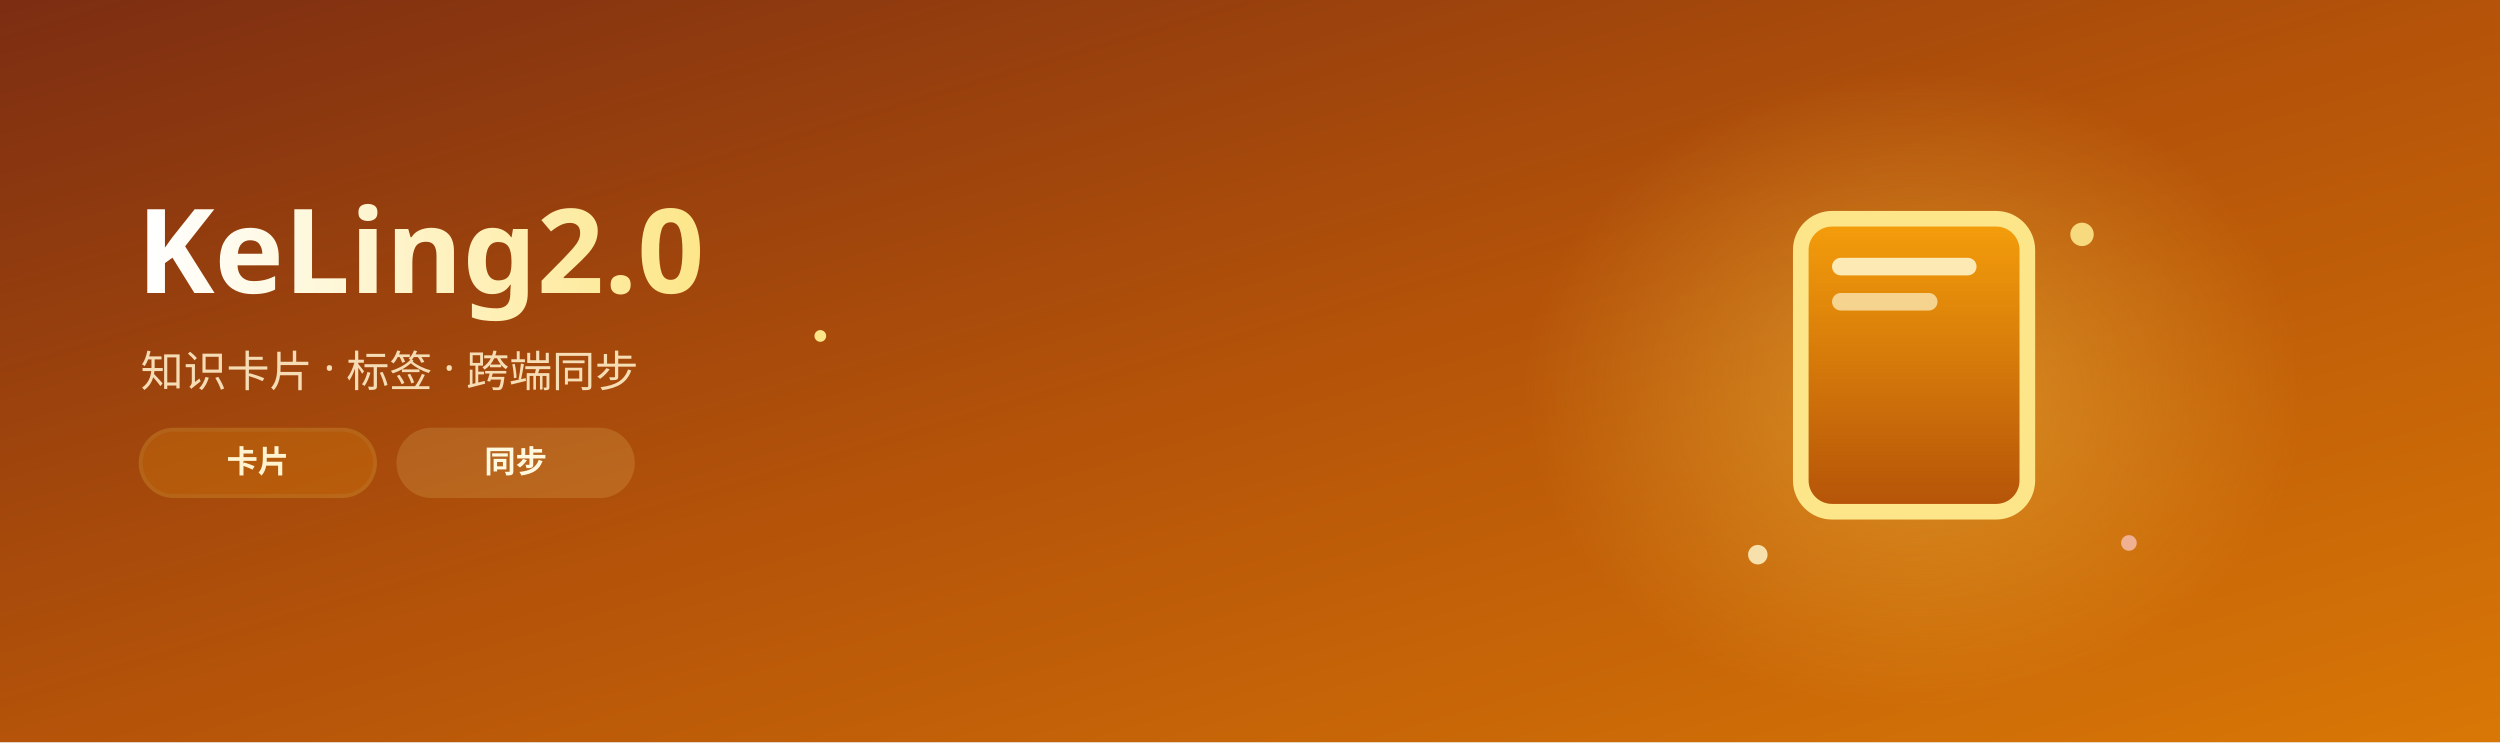
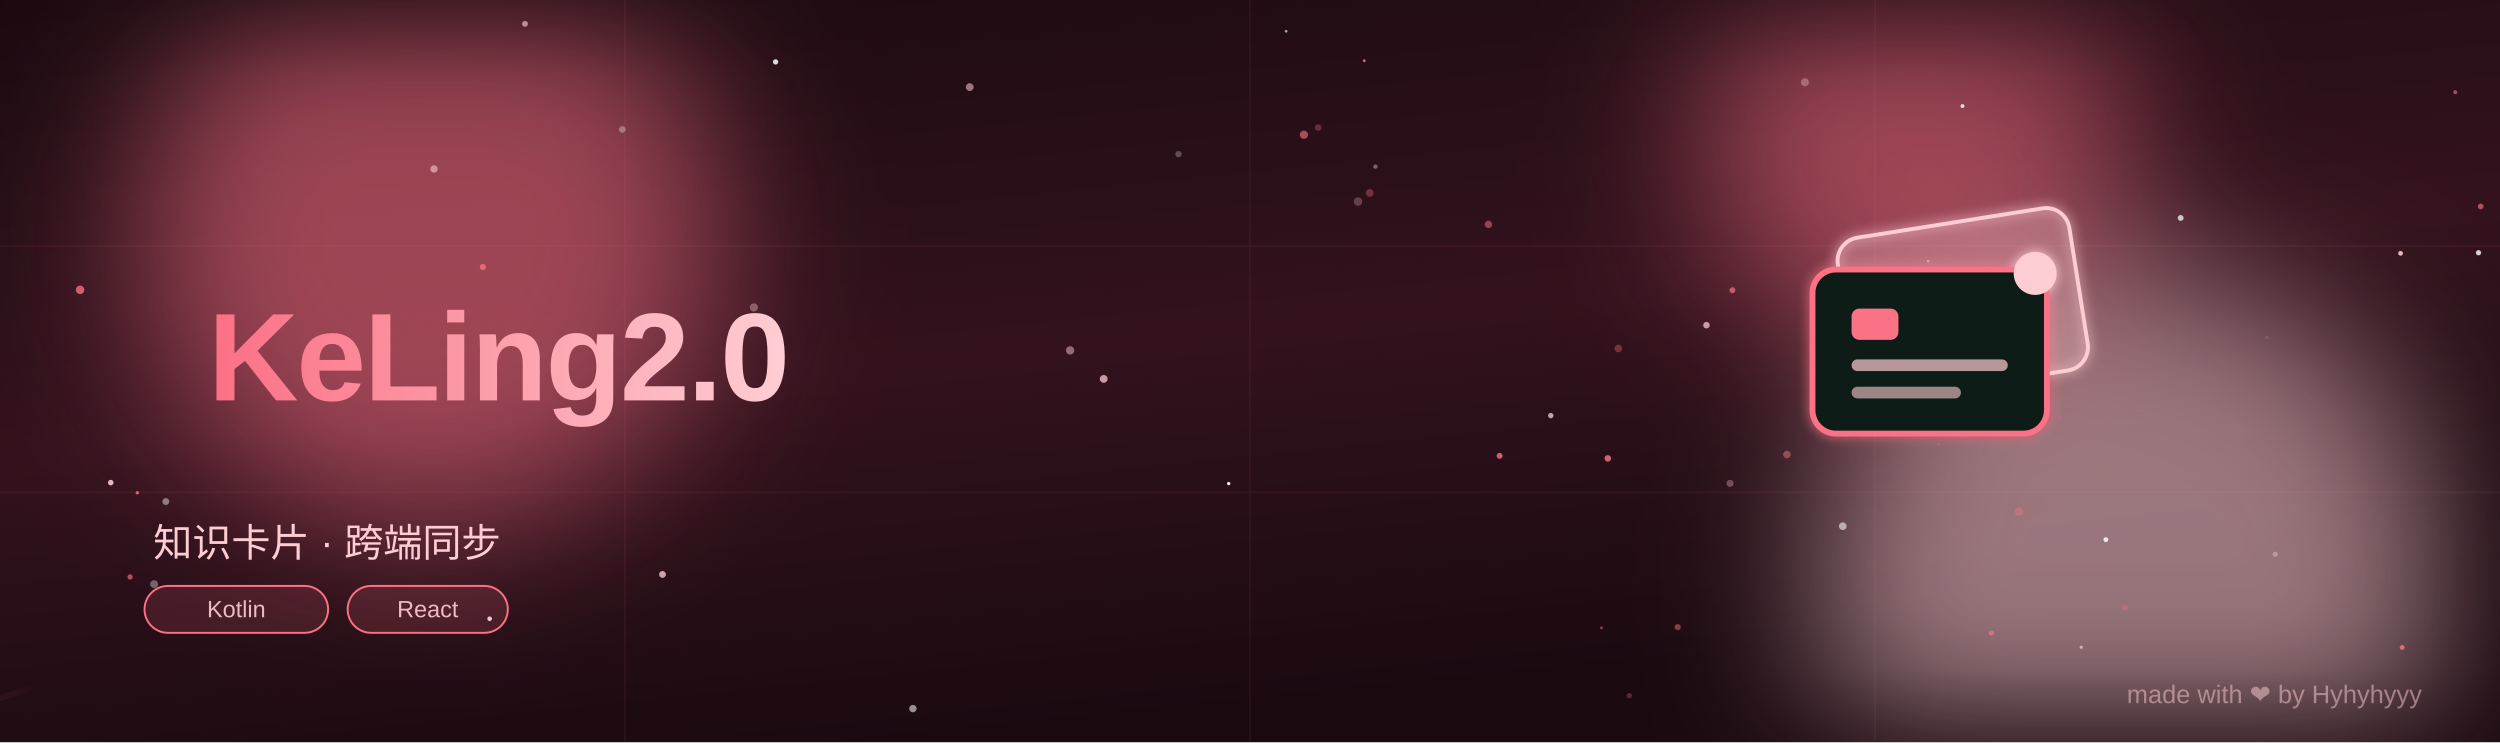
- <svg xmlns="http://www.w3.org/2000/svg" viewBox="0 0 1280 380" role="img" aria-label="KeLing2.0" font-family="'Segoe UI','PingFang SC','Microsoft YaHei',sans-serif">
+ <svg xmlns="http://www.w3.org/2000/svg" viewBox="0 0 1280 380" width="1280" height="380" role="img" aria-label="KeLing2.0">
  <defs>
-     <linearGradient id="bg" x1="0" y1="0" x2="1" y2="1">
-       <stop offset="0" stop-color="#7c2d12" />
-       <stop offset="0.5" stop-color="#b45309" />
-       <stop offset="1" stop-color="#d97706" />
+     <linearGradient id="bg" x1="0" y1="0" x2="0.35" y2="1">
+       <stop offset="0" stop-color="#1a0a10" />
+       <stop offset="0.55" stop-color="#33121d" />
+       <stop offset="1" stop-color="#1a0a10" />
    </linearGradient>
-     <linearGradient id="title" x1="0" y1="0" x2="1" y2="0">
-       <stop offset="0" stop-color="#ffffff" />
-       <stop offset="1" stop-color="#fde68a" />
+     <linearGradient id="titleGrad" x1="0" y1="0" x2="1" y2="0">
+       <stop offset="0" stop-color="#fb7185" />
+       <stop offset="1" stop-color="#fecdd3" />
    </linearGradient>
-     <linearGradient id="card" x1="0" y1="0" x2="0" y2="1">
-       <stop offset="0" stop-color="#f59e0b" />
-       <stop offset="1" stop-color="#b45309" />
+     <linearGradient id="beam" x1="0" y1="0" x2="1" y2="0">
+       <stop offset="0" stop-color="#fb7185" stop-opacity="0" />
+       <stop offset="0.5" stop-color="#fb7185" stop-opacity="0.9" />
+       <stop offset="1" stop-color="#fb7185" stop-opacity="0" />
    </linearGradient>
-     <radialGradient id="glow" cx="0.5" cy="0.5" r="0.5">
-       <stop offset="0" stop-color="#fcd34d" stop-opacity="0.42" />
-       <stop offset="1" stop-color="#fcd34d" stop-opacity="0" />
+     <radialGradient id="vig" cx="0.5" cy="0.45" r="0.75">
+       <stop offset="0.55" stop-color="#000000" stop-opacity="0" />
+       <stop offset="1" stop-color="#000000" stop-opacity="0.55" />
    </radialGradient>
-     <linearGradient id="beam" x1="0" y1="0" x2="1" y2="0">
-       <stop offset="0" stop-color="#ffffff" stop-opacity="0" />
-       <stop offset="0.5" stop-color="#fbbf24" stop-opacity="0.22" />
-       <stop offset="1" stop-color="#ffffff" stop-opacity="0" />
-     </linearGradient>
+     <filter id="glow" x="-60%" y="-60%" width="220%" height="220%">
+       <feGaussianBlur stdDeviation="3" result="b" />
+       <feMerge>
+         <feMergeNode in="b" />
+         <feMergeNode in="SourceGraphic" />
+       </feMerge>
+     </filter>
+     <filter id="blur" x="-80%" y="-80%" width="260%" height="260%">
+       <feGaussianBlur stdDeviation="40" />
+     </filter>
  </defs>
  <rect width="1280" height="380" fill="url(#bg)" />
-   <ellipse cx="980" cy="200" rx="200" ry="165" fill="url(#glow)" />
-   <circle cx="1066" cy="120" r="6" fill="#fde68a" opacity="0.9" />
-   <circle cx="900" cy="284" r="5" fill="#fef3c7" opacity="0.85" />
-   <circle cx="1090" cy="278" r="4" fill="#fecaca" opacity="0.7" />
-   <rect x="-220" y="0" width="220" height="380" fill="url(#beam)">
-     <animate attributeName="x" values="-220;1300;-220" dur="8s" repeatCount="indefinite" />
-   </rect>
+   <g opacity="0.06" stroke="#fb7185" stroke-width="1">
+     <line x1="0" y1="126" x2="1280" y2="126" />
+     <line x1="0" y1="252" x2="1280" y2="252" />
+     <line x1="320" y1="0" x2="320" y2="380" />
+     <line x1="640" y1="0" x2="640" y2="380" />
+     <line x1="960" y1="0" x2="960" y2="380" />
+   </g>
+   <g filter="url(#blur)" opacity="0.55">
+     <circle cx="220" cy="120" r="150" fill="#fb7185">
+       <animate attributeName="opacity" values="0.18;0.4;0.18" dur="9s" repeatCount="indefinite" />
+     </circle>
+     <circle cx="1090" cy="300" r="160" fill="#fecdd3">
+       <animate attributeName="opacity" values="0.15;0.38;0.15" dur="11s" repeatCount="indefinite" />
+     </circle>
+     <circle cx="980" cy="70" r="110" fill="#fb7185">
+       <animate attributeName="opacity" values="0.12;0.3;0.12" dur="8s" repeatCount="indefinite" />
+     </circle>
+   </g>
+   <g>
+     <circle cx="1078.2" cy="276.3" r="1.25" fill="#ffffff" opacity="0.82">
+       <animate attributeName="opacity" values="0.82;0.25;0.82" dur="4.7s" begin="1.5s" repeatCount="indefinite" />
+       <animateTransform attributeName="transform" type="translate" values="0 0;0.5 6.3;0 0" dur="8.7s" begin="1.5s" repeatCount="indefinite" calcMode="spline" keySplines="0.4 0 0.6 1;0.4 0 0.6 1" keyTimes="0;0.5;1" />
+     </circle>
+     <circle cx="658.5" cy="16.0" r="0.73" fill="#ffffff" opacity="0.59">
+       <animate attributeName="opacity" values="0.59;0.18;0.59" dur="2.9s" begin="0.6s" repeatCount="indefinite" />
+       <animateTransform attributeName="transform" type="translate" values="0 0;-3.1 0.3;0 0" dur="6.9s" begin="0.6s" repeatCount="indefinite" calcMode="spline" keySplines="0.4 0 0.6 1;0.4 0 0.6 1" keyTimes="0;0.5;1" />
+     </circle>
+     <circle cx="247.2" cy="136.7" r="1.58" fill="#fb7185" opacity="0.76">
+       <animate attributeName="opacity" values="0.76;0.23;0.76" dur="5.1s" begin="2.7s" repeatCount="indefinite" />
+       <animateTransform attributeName="transform" type="translate" values="0 0;2.2 3.8;0 0" dur="9.1s" begin="2.7s" repeatCount="indefinite" calcMode="spline" keySplines="0.4 0 0.6 1;0.4 0 0.6 1" keyTimes="0;0.5;1" />
+     </circle>
+     <circle cx="1033.8" cy="262.0" r="2.12" fill="#fb7185" opacity="0.41">
+       <animate attributeName="opacity" values="0.41;0.12;0.41" dur="3.5s" begin="2.7s" repeatCount="indefinite" />
+       <animateTransform attributeName="transform" type="translate" values="0 0;-1.7 -6.4;0 0" dur="7.5s" begin="2.7s" repeatCount="indefinite" calcMode="spline" keySplines="0.4 0 0.6 1;0.4 0 0.6 1" keyTimes="0;0.5;1" />
+     </circle>
+     <circle cx="1229.1" cy="129.7" r="1.22" fill="#fecdd3" opacity="0.88">
+       <animate attributeName="opacity" values="0.88;0.26;0.88" dur="3.9s" begin="4.8s" repeatCount="indefinite" />
+       <animateTransform attributeName="transform" type="translate" values="0 0;-1.6 -2.0;0 0" dur="7.9s" begin="4.8s" repeatCount="indefinite" calcMode="spline" keySplines="0.4 0 0.6 1;0.4 0 0.6 1" keyTimes="0;0.5;1" />
+     </circle>
+     <circle cx="887.0" cy="148.6" r="1.53" fill="#fb7185" opacity="0.68">
+       <animate attributeName="opacity" values="0.68;0.20;0.68" dur="5.9s" begin="2.6s" repeatCount="indefinite" />
+       <animateTransform attributeName="transform" type="translate" values="0 0;3.4 0.6;0 0" dur="9.9s" begin="2.6s" repeatCount="indefinite" calcMode="spline" keySplines="0.4 0 0.6 1;0.4 0 0.6 1" keyTimes="0;0.5;1" />
+     </circle>
+     <circle cx="84.9" cy="256.8" r="1.77" fill="#ffffff" opacity="0.43">
+       <animate attributeName="opacity" values="0.43;0.13;0.43" dur="5.9s" begin="1.8s" repeatCount="indefinite" />
+       <animateTransform attributeName="transform" type="translate" values="0 0;3.0 6.2;0 0" dur="9.9s" begin="1.8s" repeatCount="indefinite" calcMode="spline" keySplines="0.4 0 0.6 1;0.4 0 0.6 1" keyTimes="0;0.5;1" />
+     </circle>
+     <circle cx="859.0" cy="321.1" r="1.58" fill="#fb7185" opacity="0.48">
+       <animate attributeName="opacity" values="0.48;0.14;0.48" dur="2.7s" begin="1.1s" repeatCount="indefinite" />
+       <animateTransform attributeName="transform" type="translate" values="0 0;1.0 -2.7;0 0" dur="6.7s" begin="1.1s" repeatCount="indefinite" calcMode="spline" keySplines="0.4 0 0.6 1;0.4 0 0.6 1" keyTimes="0;0.5;1" />
+     </circle>
+     <circle cx="250.7" cy="316.8" r="1.19" fill="#ffffff" opacity="0.86">
+       <animate attributeName="opacity" values="0.86;0.26;0.86" dur="5.9s" begin="2.4s" repeatCount="indefinite" />
+       <animateTransform attributeName="transform" type="translate" values="0 0;0.2 -3.3;0 0" dur="9.9s" begin="2.4s" repeatCount="indefinite" calcMode="spline" keySplines="0.4 0 0.6 1;0.4 0 0.6 1" keyTimes="0;0.5;1" />
+     </circle>
+     <circle cx="885.8" cy="247.5" r="1.82" fill="#fecdd3" opacity="0.32">
+       <animate attributeName="opacity" values="0.32;0.10;0.32" dur="4.4s" begin="1.3s" repeatCount="indefinite" />
+       <animateTransform attributeName="transform" type="translate" values="0 0;2.9 -3.5;0 0" dur="8.4s" begin="1.3s" repeatCount="indefinite" calcMode="spline" keySplines="0.4 0 0.6 1;0.4 0 0.6 1" keyTimes="0;0.5;1" />
+     </circle>
+     <circle cx="823.2" cy="234.7" r="1.68" fill="#fb7185" opacity="0.82">
+       <animate attributeName="opacity" values="0.82;0.24;0.82" dur="5.3s" begin="2.5s" repeatCount="indefinite" />
+       <animateTransform attributeName="transform" type="translate" values="0 0;1.7 1.7;0 0" dur="9.3s" begin="2.5s" repeatCount="indefinite" calcMode="spline" keySplines="0.4 0 0.6 1;0.4 0 0.6 1" keyTimes="0;0.5;1" />
+     </circle>
+     <circle cx="828.6" cy="178.4" r="1.96" fill="#fb7185" opacity="0.34">
+       <animate attributeName="opacity" values="0.34;0.10;0.34" dur="4.7s" begin="3.8s" repeatCount="indefinite" />
+       <animateTransform attributeName="transform" type="translate" values="0 0;4.4 3.9;0 0" dur="8.7s" begin="3.8s" repeatCount="indefinite" calcMode="spline" keySplines="0.4 0 0.6 1;0.4 0 0.6 1" keyTimes="0;0.5;1" />
+     </circle>
+     <circle cx="41.0" cy="148.4" r="2.17" fill="#fb7185" opacity="0.78">
+       <animate attributeName="opacity" values="0.78;0.23;0.78" dur="4.1s" begin="1.3s" repeatCount="indefinite" />
+       <animateTransform attributeName="transform" type="translate" values="0 0;-3.2 4.6;0 0" dur="8.1s" begin="1.3s" repeatCount="indefinite" calcMode="spline" keySplines="0.4 0 0.6 1;0.4 0 0.6 1" keyTimes="0;0.5;1" />
+     </circle>
+     <circle cx="1065.6" cy="331.4" r="0.84" fill="#fecdd3" opacity="0.68">
+       <animate attributeName="opacity" values="0.68;0.20;0.68" dur="5.7s" begin="0.7s" repeatCount="indefinite" />
+       <animateTransform attributeName="transform" type="translate" values="0 0;1.2 -2.3;0 0" dur="9.7s" begin="0.7s" repeatCount="indefinite" calcMode="spline" keySplines="0.4 0 0.6 1;0.4 0 0.6 1" keyTimes="0;0.5;1" />
+     </circle>
+     <circle cx="820.0" cy="321.5" r="0.79" fill="#fb7185" opacity="0.47">
+       <animate attributeName="opacity" values="0.47;0.14;0.47" dur="4.4s" begin="4.5s" repeatCount="indefinite" />
+       <animateTransform attributeName="transform" type="translate" values="0 0;-2.6 -1.3;0 0" dur="8.4s" begin="4.5s" repeatCount="indefinite" calcMode="spline" keySplines="0.4 0 0.6 1;0.4 0 0.6 1" keyTimes="0;0.5;1" />
+     </circle>
+     <circle cx="603.4" cy="78.9" r="1.65" fill="#ffffff" opacity="0.26">
+       <animate attributeName="opacity" values="0.26;0.08;0.26" dur="6.4s" begin="1.7s" repeatCount="indefinite" />
+       <animateTransform attributeName="transform" type="translate" values="0 0;-3.9 5.7;0 0" dur="10.4s" begin="1.7s" repeatCount="indefinite" calcMode="spline" keySplines="0.4 0 0.6 1;0.4 0 0.6 1" keyTimes="0;0.5;1" />
+     </circle>
+     <circle cx="1229.9" cy="331.5" r="1.26" fill="#fb7185" opacity="0.81">
+       <animate attributeName="opacity" values="0.81;0.24;0.81" dur="5.5s" begin="1.5s" repeatCount="indefinite" />
+       <animateTransform attributeName="transform" type="translate" values="0 0;5.0 -4.7;0 0" dur="9.5s" begin="1.5s" repeatCount="indefinite" calcMode="spline" keySplines="0.4 0 0.6 1;0.4 0 0.6 1" keyTimes="0;0.5;1" />
+     </circle>
+     <circle cx="979.9" cy="215.4" r="0.67" fill="#ffffff" opacity="0.80">
+       <animate attributeName="opacity" values="0.80;0.24;0.80" dur="4.3s" begin="3.1s" repeatCount="indefinite" />
+       <animateTransform attributeName="transform" type="translate" values="0 0;2.3 4.8;0 0" dur="8.3s" begin="3.1s" repeatCount="indefinite" calcMode="spline" keySplines="0.4 0 0.6 1;0.4 0 0.6 1" keyTimes="0;0.5;1" />
+     </circle>
+     <circle cx="547.9" cy="179.4" r="2.13" fill="#fecdd3" opacity="0.48">
+       <animate attributeName="opacity" values="0.48;0.14;0.48" dur="5.9s" begin="2.5s" repeatCount="indefinite" />
+       <animateTransform attributeName="transform" type="translate" values="0 0;-0.3 5.5;0 0" dur="9.9s" begin="2.5s" repeatCount="indefinite" calcMode="spline" keySplines="0.4 0 0.6 1;0.4 0 0.6 1" keyTimes="0;0.5;1" />
+     </circle>
+     <circle cx="1270.1" cy="105.7" r="1.46" fill="#fb7185" opacity="0.64">
+       <animate attributeName="opacity" values="0.64;0.19;0.64" dur="4.8s" begin="0.6s" repeatCount="indefinite" />
+       <animateTransform attributeName="transform" type="translate" values="0 0;-0.3 3.8;0 0" dur="8.8s" begin="0.6s" repeatCount="indefinite" calcMode="spline" keySplines="0.4 0 0.6 1;0.4 0 0.6 1" keyTimes="0;0.5;1" />
+     </circle>
+     <circle cx="66.6" cy="295.4" r="1.36" fill="#fb7185" opacity="0.65">
+       <animate attributeName="opacity" values="0.65;0.20;0.65" dur="3.8s" begin="0.2s" repeatCount="indefinite" />
+       <animateTransform attributeName="transform" type="translate" values="0 0;-3.3 5.6;0 0" dur="7.8s" begin="0.2s" repeatCount="indefinite" calcMode="spline" keySplines="0.4 0 0.6 1;0.4 0 0.6 1" keyTimes="0;0.5;1" />
+     </circle>
+     <circle cx="992.5" cy="227.6" r="0.61" fill="#fb7185" opacity="0.28">
+       <animate attributeName="opacity" values="0.28;0.08;0.28" dur="5.9s" begin="2.1s" repeatCount="indefinite" />
+       <animateTransform attributeName="transform" type="translate" values="0 0;3.5 -2.9;0 0" dur="9.9s" begin="2.1s" repeatCount="indefinite" calcMode="spline" keySplines="0.4 0 0.6 1;0.4 0 0.6 1" keyTimes="0;0.5;1" />
+     </circle>
+     <circle cx="268.8" cy="12.2" r="1.51" fill="#fecdd3" opacity="0.62">
+       <animate attributeName="opacity" values="0.62;0.19;0.62" dur="3.4s" begin="4.3s" repeatCount="indefinite" />
+       <animateTransform attributeName="transform" type="translate" values="0 0;-0.5 -5.2;0 0" dur="7.4s" begin="4.3s" repeatCount="indefinite" calcMode="spline" keySplines="0.4 0 0.6 1;0.4 0 0.6 1" keyTimes="0;0.5;1" />
+     </circle>
+     <circle cx="873.7" cy="166.5" r="1.68" fill="#fecdd3" opacity="0.72">
+       <animate attributeName="opacity" values="0.72;0.22;0.72" dur="2.7s" begin="4.2s" repeatCount="indefinite" />
+       <animateTransform attributeName="transform" type="translate" values="0 0;-4.7 0.5;0 0" dur="6.7s" begin="4.2s" repeatCount="indefinite" calcMode="spline" keySplines="0.4 0 0.6 1;0.4 0 0.6 1" keyTimes="0;0.5;1" />
+     </circle>
+     <circle cx="339.2" cy="294.1" r="1.75" fill="#fecdd3" opacity="0.77">
+       <animate attributeName="opacity" values="0.77;0.23;0.77" dur="3.4s" begin="1.5s" repeatCount="indefinite" />
+       <animateTransform attributeName="transform" type="translate" values="0 0;0.4 -4.4;0 0" dur="7.4s" begin="1.5s" repeatCount="indefinite" calcMode="spline" keySplines="0.4 0 0.6 1;0.4 0 0.6 1" keyTimes="0;0.5;1" />
+     </circle>
+     <circle cx="274.0" cy="190.4" r="2.28" fill="#ffffff" opacity="0.40">
+       <animate attributeName="opacity" values="0.40;0.12;0.40" dur="6.3s" begin="4.7s" repeatCount="indefinite" />
+       <animateTransform attributeName="transform" type="translate" values="0 0;0.9 -6.2;0 0" dur="10.3s" begin="4.7s" repeatCount="indefinite" calcMode="spline" keySplines="0.4 0 0.6 1;0.4 0 0.6 1" keyTimes="0;0.5;1" />
+     </circle>
+     <circle cx="56.7" cy="247.1" r="1.43" fill="#fecdd3" opacity="0.88">
+       <animate attributeName="opacity" values="0.88;0.26;0.88" dur="3.2s" begin="2.2s" repeatCount="indefinite" />
+       <animateTransform attributeName="transform" type="translate" values="0 0;-3.3 6.7;0 0" dur="7.2s" begin="2.2s" repeatCount="indefinite" calcMode="spline" keySplines="0.4 0 0.6 1;0.4 0 0.6 1" keyTimes="0;0.5;1" />
+     </circle>
+     <circle cx="1116.5" cy="111.6" r="1.50" fill="#ffffff" opacity="0.72">
+       <animate attributeName="opacity" values="0.72;0.22;0.72" dur="3.1s" begin="1.1s" repeatCount="indefinite" />
+       <animateTransform attributeName="transform" type="translate" values="0 0;3.3 3.0;0 0" dur="7.1s" begin="1.1s" repeatCount="indefinite" calcMode="spline" keySplines="0.4 0 0.6 1;0.4 0 0.6 1" keyTimes="0;0.5;1" />
+     </circle>
+     <circle cx="1004.8" cy="54.3" r="1.01" fill="#ffffff" opacity="0.79">
+       <animate attributeName="opacity" values="0.79;0.24;0.79" dur="4.1s" begin="0.5s" repeatCount="indefinite" />
+       <animateTransform attributeName="transform" type="translate" values="0 0;-0.4 2.5;0 0" dur="8.1s" begin="0.5s" repeatCount="indefinite" calcMode="spline" keySplines="0.4 0 0.6 1;0.4 0 0.6 1" keyTimes="0;0.5;1" />
+     </circle>
+     <circle cx="987.2" cy="133.7" r="0.66" fill="#ffffff" opacity="0.51">
+       <animate attributeName="opacity" values="0.51;0.15;0.51" dur="4.6s" begin="0.2s" repeatCount="indefinite" />
+       <animateTransform attributeName="transform" type="translate" values="0 0;1.7 -5.8;0 0" dur="8.6s" begin="0.2s" repeatCount="indefinite" calcMode="spline" keySplines="0.4 0 0.6 1;0.4 0 0.6 1" keyTimes="0;0.5;1" />
+     </circle>
+     <circle cx="794.0" cy="212.8" r="1.38" fill="#fecdd3" opacity="0.76">
+       <animate attributeName="opacity" values="0.76;0.23;0.76" dur="3.5s" begin="4.8s" repeatCount="indefinite" />
+       <animateTransform attributeName="transform" type="translate" values="0 0;-4.5 2.8;0 0" dur="7.5s" begin="4.8s" repeatCount="indefinite" calcMode="spline" keySplines="0.4 0 0.6 1;0.4 0 0.6 1" keyTimes="0;0.5;1" />
+     </circle>
+     <circle cx="695.3" cy="103.2" r="2.18" fill="#fecdd3" opacity="0.26">
+       <animate attributeName="opacity" values="0.26;0.08;0.26" dur="6.0s" begin="3.7s" repeatCount="indefinite" />
+       <animateTransform attributeName="transform" type="translate" values="0 0;4.7 4.2;0 0" dur="10.0s" begin="3.7s" repeatCount="indefinite" calcMode="spline" keySplines="0.4 0 0.6 1;0.4 0 0.6 1" keyTimes="0;0.5;1" />
+     </circle>
+     <circle cx="565.1" cy="194.0" r="2.01" fill="#fecdd3" opacity="0.73">
+       <animate attributeName="opacity" values="0.73;0.22;0.73" dur="6.2s" begin="3.8s" repeatCount="indefinite" />
+       <animateTransform attributeName="transform" type="translate" values="0 0;-1.7 -5.4;0 0" dur="10.2s" begin="3.8s" repeatCount="indefinite" calcMode="spline" keySplines="0.4 0 0.6 1;0.4 0 0.6 1" keyTimes="0;0.5;1" />
+     </circle>
+     <circle cx="924.1" cy="42.1" r="2.06" fill="#fecdd3" opacity="0.34">
+       <animate attributeName="opacity" values="0.34;0.10;0.34" dur="5.6s" begin="0.0s" repeatCount="indefinite" />
+       <animateTransform attributeName="transform" type="translate" values="0 0;3.0 -6.5;0 0" dur="9.6s" begin="0.0s" repeatCount="indefinite" calcMode="spline" keySplines="0.4 0 0.6 1;0.4 0 0.6 1" keyTimes="0;0.5;1" />
+     </circle>
+     <circle cx="467.4" cy="362.8" r="1.90" fill="#ffffff" opacity="0.54">
+       <animate attributeName="opacity" values="0.54;0.16;0.54" dur="5.3s" begin="4.2s" repeatCount="indefinite" />
+       <animateTransform attributeName="transform" type="translate" values="0 0;-0.8 -6.2;0 0" dur="9.3s" begin="4.2s" repeatCount="indefinite" calcMode="spline" keySplines="0.4 0 0.6 1;0.4 0 0.6 1" keyTimes="0;0.5;1" />
+     </circle>
+     <circle cx="943.5" cy="269.4" r="1.97" fill="#ffffff" opacity="0.55">
+       <animate attributeName="opacity" values="0.55;0.17;0.55" dur="5.1s" begin="2.9s" repeatCount="indefinite" />
+       <animateTransform attributeName="transform" type="translate" values="0 0;-0.5 -2.8;0 0" dur="9.1s" begin="2.9s" repeatCount="indefinite" calcMode="spline" keySplines="0.4 0 0.6 1;0.4 0 0.6 1" keyTimes="0;0.5;1" />
+     </circle>
+     <circle cx="397.1" cy="31.7" r="1.37" fill="#ffffff" opacity="0.84">
+       <animate attributeName="opacity" values="0.84;0.25;0.84" dur="3.6s" begin="4.0s" repeatCount="indefinite" />
+       <animateTransform attributeName="transform" type="translate" values="0 0;1.9 5.0;0 0" dur="7.6s" begin="4.0s" repeatCount="indefinite" calcMode="spline" keySplines="0.4 0 0.6 1;0.4 0 0.6 1" keyTimes="0;0.5;1" />
+     </circle>
+     <circle cx="698.5" cy="31.1" r="0.72" fill="#fb7185" opacity="0.88">
+       <animate attributeName="opacity" values="0.88;0.26;0.88" dur="3.5s" begin="3.8s" repeatCount="indefinite" />
+       <animateTransform attributeName="transform" type="translate" values="0 0;3.9 -6.4;0 0" dur="7.5s" begin="3.8s" repeatCount="indefinite" calcMode="spline" keySplines="0.4 0 0.6 1;0.4 0 0.6 1" keyTimes="0;0.5;1" />
+     </circle>
+     <circle cx="629.1" cy="247.6" r="0.89" fill="#ffffff" opacity="0.88">
+       <animate attributeName="opacity" values="0.88;0.26;0.88" dur="5.4s" begin="0.6s" repeatCount="indefinite" />
+       <animateTransform attributeName="transform" type="translate" values="0 0;-4.9 -4.7;0 0" dur="9.4s" begin="0.6s" repeatCount="indefinite" calcMode="spline" keySplines="0.4 0 0.6 1;0.4 0 0.6 1" keyTimes="0;0.5;1" />
+     </circle>
+     <circle cx="1257.1" cy="47.2" r="1.05" fill="#fb7185" opacity="0.59">
+       <animate attributeName="opacity" values="0.59;0.18;0.59" dur="3.1s" begin="2.9s" repeatCount="indefinite" />
+       <animateTransform attributeName="transform" type="translate" values="0 0;3.5 -5.1;0 0" dur="7.1s" begin="2.9s" repeatCount="indefinite" calcMode="spline" keySplines="0.4 0 0.6 1;0.4 0 0.6 1" keyTimes="0;0.5;1" />
+     </circle>
+     <circle cx="1054.9" cy="213.8" r="0.63" fill="#fb7185" opacity="0.29">
+       <animate attributeName="opacity" values="0.29;0.09;0.29" dur="2.8s" begin="4.8s" repeatCount="indefinite" />
+       <animateTransform attributeName="transform" type="translate" values="0 0;2.7 -5.4;0 0" dur="6.8s" begin="4.8s" repeatCount="indefinite" calcMode="spline" keySplines="0.4 0 0.6 1;0.4 0 0.6 1" keyTimes="0;0.5;1" />
+     </circle>
+     <circle cx="704.2" cy="85.3" r="1.10" fill="#ffffff" opacity="0.37">
+       <animate attributeName="opacity" values="0.37;0.11;0.37" dur="5.6s" begin="2.1s" repeatCount="indefinite" />
+       <animateTransform attributeName="transform" type="translate" values="0 0;-3.4 -2.2;0 0" dur="9.6s" begin="2.1s" repeatCount="indefinite" calcMode="spline" keySplines="0.4 0 0.6 1;0.4 0 0.6 1" keyTimes="0;0.5;1" />
+     </circle>
+     <circle cx="667.6" cy="69.0" r="2.11" fill="#fb7185" opacity="0.61">
+       <animate attributeName="opacity" values="0.61;0.18;0.61" dur="6.5s" begin="0.4s" repeatCount="indefinite" />
+       <animateTransform attributeName="transform" type="translate" values="0 0;1.7 3.2;0 0" dur="10.5s" begin="0.4s" repeatCount="indefinite" calcMode="spline" keySplines="0.4 0 0.6 1;0.4 0 0.6 1" keyTimes="0;0.5;1" />
+     </circle>
+     <circle cx="914.9" cy="232.7" r="1.94" fill="#fb7185" opacity="0.47">
+       <animate attributeName="opacity" values="0.47;0.14;0.47" dur="6.0s" begin="3.9s" repeatCount="indefinite" />
+       <animateTransform attributeName="transform" type="translate" values="0 0;2.9 3.0;0 0" dur="10.0s" begin="3.9s" repeatCount="indefinite" calcMode="spline" keySplines="0.4 0 0.6 1;0.4 0 0.6 1" keyTimes="0;0.5;1" />
+     </circle>
+     <circle cx="318.6" cy="66.3" r="1.71" fill="#ffffff" opacity="0.32">
+       <animate attributeName="opacity" values="0.32;0.10;0.32" dur="5.3s" begin="1.6s" repeatCount="indefinite" />
+       <animateTransform attributeName="transform" type="translate" values="0 0;0.6 6.5;0 0" dur="9.3s" begin="1.6s" repeatCount="indefinite" calcMode="spline" keySplines="0.4 0 0.6 1;0.4 0 0.6 1" keyTimes="0;0.5;1" />
+     </circle>
+     <circle cx="1019.6" cy="324.1" r="1.31" fill="#fb7185" opacity="0.69">
+       <animate attributeName="opacity" values="0.69;0.21;0.69" dur="5.1s" begin="3.5s" repeatCount="indefinite" />
+       <animateTransform attributeName="transform" type="translate" values="0 0;5.0 -3.7;0 0" dur="9.1s" begin="3.5s" repeatCount="indefinite" calcMode="spline" keySplines="0.4 0 0.6 1;0.4 0 0.6 1" keyTimes="0;0.5;1" />
+     </circle>
+     <circle cx="1088.1" cy="311.1" r="1.46" fill="#fb7185" opacity="0.33">
+       <animate attributeName="opacity" values="0.33;0.10;0.33" dur="4.9s" begin="3.0s" repeatCount="indefinite" />
+       <animateTransform attributeName="transform" type="translate" values="0 0;4.7 -5.6;0 0" dur="8.9s" begin="3.0s" repeatCount="indefinite" calcMode="spline" keySplines="0.4 0 0.6 1;0.4 0 0.6 1" keyTimes="0;0.5;1" />
+     </circle>
+     <circle cx="701.3" cy="98.8" r="1.99" fill="#fb7185" opacity="0.35">
+       <animate attributeName="opacity" values="0.35;0.10;0.35" dur="4.6s" begin="2.8s" repeatCount="indefinite" />
+       <animateTransform attributeName="transform" type="translate" values="0 0;-3.2 -0.4;0 0" dur="8.6s" begin="2.8s" repeatCount="indefinite" calcMode="spline" keySplines="0.4 0 0.6 1;0.4 0 0.6 1" keyTimes="0;0.5;1" />
+     </circle>
+     <circle cx="70.3" cy="252.3" r="0.87" fill="#fb7185" opacity="0.80">
+       <animate attributeName="opacity" values="0.80;0.24;0.80" dur="4.2s" begin="2.5s" repeatCount="indefinite" />
+       <animateTransform attributeName="transform" type="translate" values="0 0;4.8 -7.0;0 0" dur="8.2s" begin="2.5s" repeatCount="indefinite" calcMode="spline" keySplines="0.4 0 0.6 1;0.4 0 0.6 1" keyTimes="0;0.5;1" />
+     </circle>
+     <circle cx="674.9" cy="65.3" r="1.70" fill="#fb7185" opacity="0.31">
+       <animate attributeName="opacity" values="0.31;0.09;0.31" dur="2.8s" begin="2.7s" repeatCount="indefinite" />
+       <animateTransform attributeName="transform" type="translate" values="0 0;-3.7 -2.2;0 0" dur="6.8s" begin="2.7s" repeatCount="indefinite" calcMode="spline" keySplines="0.4 0 0.6 1;0.4 0 0.6 1" keyTimes="0;0.5;1" />
+     </circle>
+     <circle cx="386.0" cy="157.4" r="2.10" fill="#fecdd3" opacity="0.36">
+       <animate attributeName="opacity" values="0.36;0.11;0.36" dur="3.2s" begin="1.1s" repeatCount="indefinite" />
+       <animateTransform attributeName="transform" type="translate" values="0 0;3.3 -6.8;0 0" dur="7.2s" begin="1.1s" repeatCount="indefinite" calcMode="spline" keySplines="0.4 0 0.6 1;0.4 0 0.6 1" keyTimes="0;0.5;1" />
+     </circle>
+     <circle cx="78.9" cy="299.1" r="2.03" fill="#ffffff" opacity="0.35">
+       <animate attributeName="opacity" values="0.35;0.10;0.35" dur="3.6s" begin="0.7s" repeatCount="indefinite" />
+       <animateTransform attributeName="transform" type="translate" values="0 0;1.1 -6.4;0 0" dur="7.6s" begin="0.7s" repeatCount="indefinite" calcMode="spline" keySplines="0.4 0 0.6 1;0.4 0 0.6 1" keyTimes="0;0.5;1" />
+     </circle>
+     <circle cx="1269.0" cy="129.4" r="1.35" fill="#ffffff" opacity="0.80">
+       <animate attributeName="opacity" values="0.80;0.24;0.80" dur="4.1s" begin="0.9s" repeatCount="indefinite" />
+       <animateTransform attributeName="transform" type="translate" values="0 0;0.9 4.5;0 0" dur="8.1s" begin="0.9s" repeatCount="indefinite" calcMode="spline" keySplines="0.4 0 0.6 1;0.4 0 0.6 1" keyTimes="0;0.5;1" />
+     </circle>
+     <circle cx="767.8" cy="233.4" r="1.54" fill="#fb7185" opacity="0.80">
+       <animate attributeName="opacity" values="0.80;0.24;0.80" dur="3.7s" begin="2.8s" repeatCount="indefinite" />
+       <animateTransform attributeName="transform" type="translate" values="0 0;4.1 2.8;0 0" dur="7.7s" begin="2.8s" repeatCount="indefinite" calcMode="spline" keySplines="0.4 0 0.6 1;0.4 0 0.6 1" keyTimes="0;0.5;1" />
+     </circle>
+     <circle cx="834.2" cy="356.2" r="1.36" fill="#fb7185" opacity="0.29">
+       <animate attributeName="opacity" values="0.29;0.09;0.29" dur="2.8s" begin="1.0s" repeatCount="indefinite" />
+       <animateTransform attributeName="transform" type="translate" values="0 0;2.9 4.6;0 0" dur="6.8s" begin="1.0s" repeatCount="indefinite" calcMode="spline" keySplines="0.4 0 0.6 1;0.4 0 0.6 1" keyTimes="0;0.5;1" />
+     </circle>
+     <circle cx="496.5" cy="44.6" r="2.00" fill="#fecdd3" opacity="0.54">
+       <animate attributeName="opacity" values="0.54;0.16;0.54" dur="4.8s" begin="3.4s" repeatCount="indefinite" />
+       <animateTransform attributeName="transform" type="translate" values="0 0;-1.4 -3.9;0 0" dur="8.8s" begin="3.4s" repeatCount="indefinite" calcMode="spline" keySplines="0.4 0 0.6 1;0.4 0 0.6 1" keyTimes="0;0.5;1" />
+     </circle>
+     <circle cx="1164.9" cy="283.8" r="1.35" fill="#ffffff" opacity="0.27">
+       <animate attributeName="opacity" values="0.27;0.08;0.27" dur="4.5s" begin="2.5s" repeatCount="indefinite" />
+       <animateTransform attributeName="transform" type="translate" values="0 0;3.0 -1.4;0 0" dur="8.5s" begin="2.5s" repeatCount="indefinite" calcMode="spline" keySplines="0.4 0 0.6 1;0.4 0 0.6 1" keyTimes="0;0.5;1" />
+     </circle>
+     <circle cx="222.2" cy="86.5" r="1.89" fill="#fecdd3" opacity="0.58">
+       <animate attributeName="opacity" values="0.58;0.17;0.58" dur="3.5s" begin="4.3s" repeatCount="indefinite" />
+       <animateTransform attributeName="transform" type="translate" values="0 0;2.0 4.4;0 0" dur="7.5s" begin="4.3s" repeatCount="indefinite" calcMode="spline" keySplines="0.4 0 0.6 1;0.4 0 0.6 1" keyTimes="0;0.5;1" />
+     </circle>
+     <circle cx="762.1" cy="114.9" r="1.90" fill="#fb7185" opacity="0.51">
+       <animate attributeName="opacity" values="0.51;0.15;0.51" dur="3.6s" begin="4.4s" repeatCount="indefinite" />
+       <animateTransform attributeName="transform" type="translate" values="0 0;-3.1 1.2;0 0" dur="7.6s" begin="4.4s" repeatCount="indefinite" calcMode="spline" keySplines="0.4 0 0.6 1;0.4 0 0.6 1" keyTimes="0;0.5;1" />
+     </circle>
+     <circle cx="1160.6" cy="172.8" r="0.72" fill="#fb7185" opacity="0.33">
+       <animate attributeName="opacity" values="0.33;0.10;0.33" dur="4.2s" begin="0.7s" repeatCount="indefinite" />
+       <animateTransform attributeName="transform" type="translate" values="0 0;1.1 -1.8;0 0" dur="8.2s" begin="0.7s" repeatCount="indefinite" calcMode="spline" keySplines="0.4 0 0.6 1;0.4 0 0.6 1" keyTimes="0;0.5;1" />
+     </circle>
+   </g>
+   <g transform="rotate(-18 640 190)" opacity="0.5">
+     <rect x="-300" y="150" width="300" height="3" fill="url(#beam)">
+       <animateTransform attributeName="transform" type="translate" values="-200 0;1700 0" dur="9s" repeatCount="indefinite" />
+     </rect>
+   </g>
+   <g transform="rotate(-18 640 190)" opacity="0.32">
+     <rect x="-260" y="250" width="220" height="2" fill="url(#beam)">
+       <animateTransform attributeName="transform" type="translate" values="-200 0;1700 0" dur="13s" begin="2s" repeatCount="indefinite" />
+     </rect>
+   </g>
  <g transform="translate(980,190)">
-     <g>
-       <animateTransform attributeName="transform" type="rotate" values="-12 0 -78;12 0 -78;-12 0 -78" dur="3.4s" repeatCount="indefinite" calcMode="spline" keySplines="0.45 0 0.55 1;0.45 0 0.55 1" />
-       <rect x="-58" y="-78" width="116" height="150" rx="16" fill="url(#card)" stroke="#fde68a" stroke-width="8" />
-       <rect x="-42" y="-58" width="74" height="9" rx="4.5" fill="#fef3c7" opacity="0.9" />
-       <rect x="-42" y="-40" width="54" height="9" rx="4.5" fill="#fef3c7" opacity="0.7" />
+     <g filter="url(#glow)">
+       <animateTransform attributeName="transform" type="rotate" values="-12 0 0;12 0 0;-12 0 0" dur="5s" repeatCount="indefinite" calcMode="spline" keySplines="0.4 0 0.6 1;0.4 0 0.6 1" keyTimes="0;0.5;1" />
+       <rect x="-30" y="-72" width="120" height="84" rx="12" fill="#fecdd3" fill-opacity="0.15" stroke="#fecdd3" stroke-width="2" transform="rotate(-9)" />
+       <rect x="-52" y="-52" width="120" height="84" rx="12" fill="#0c1a14" stroke="#fb7185" stroke-width="3" />
+       <rect x="-32" y="-32" width="24" height="16" rx="4" fill="#fb7185" />
+       <rect x="-32" y="-6" width="80" height="6" rx="3" fill="#fecdd3" opacity="0.7" />
+       <rect x="-32" y="8" width="56" height="6" rx="3" fill="#fecdd3" opacity="0.6" />
+       <circle cx="62" cy="-50" r="11" fill="#fecdd3" />
    </g>
  </g>
-   <line x1="72" y1="172" x2="420" y2="172" stroke="#fde68a" stroke-width="6" stroke-linecap="round" stroke-dasharray="348" stroke-dashoffset="348">
-     <animate attributeName="stroke-dashoffset" values="348;0;0;348" dur="6s" repeatCount="indefinite" />
+   <line x1="72" y1="250" x2="406" y2="250" stroke="url(#titleGrad)" stroke-width="4" stroke-linecap="round" stroke-dasharray="334" stroke-dashoffset="334">
+     <animate attributeName="stroke-dashoffset" values="334;0;0" keyTimes="0;0.55;1" dur="1.8s" fill="freeze" />
+     <animate attributeName="opacity" values="0;1;1" keyTimes="0;0.2;1" dur="1.8s" fill="freeze" />
  </line>
-   <text x="70" y="150" font-size="60" font-weight="800" fill="url(#title)">KeLing2.0</text>
-   <text x="72" y="198" font-size="22" fill="#fde9c2" opacity="0.92">知识卡片 · 标签 · 跨端同步</text>
-   <g font-size="16" font-weight="600">
-     <rect x="72" y="220" width="120" height="34" rx="17" fill="#f59e0b" opacity="0.20" stroke="#fcd34d" stroke-width="2" />
-     <text x="132" y="242" fill="#fff4cf" text-anchor="middle">卡片</text>
-     <rect x="204" y="220" width="120" height="34" rx="17" fill="#fde68a" opacity="0.16" stroke="#fde68a" stroke-width="2" />
-     <text x="264" y="242" fill="#fff8de" text-anchor="middle">同步</text>
-   </g>
+   <text x="72" y="205" font-family="'Segoe UI','Helvetica Neue',Arial,sans-serif" font-size="64" font-weight="800" fill="url(#titleGrad)" letter-spacing="-1">
+     <animateTransform attributeName="transform" type="translate" values="-40 12;0 0;0 0" keyTimes="0;0.5;1" dur="1.6s" fill="freeze" calcMode="spline" keySplines="0.2 0.8 0.2 1;0 0 1 1" />
+     <animate attributeName="opacity" values="0;1;1" keyTimes="0;0.5;1" dur="1.6s" fill="freeze" />
+     KeLing2.0
+   </text>
+   <text x="74" y="285" font-family="'Segoe UI','Helvetica Neue',Arial,sans-serif" font-size="20" font-weight="500" fill="#fecdd3">
+     <animate attributeName="opacity" values="0;0;1" keyTimes="0;0.5;1" dur="1.8s" fill="freeze" />
+     知识卡片 · 跨端同步
+   </text>
+   <rect x="74" y="300" width="94" height="24" rx="12" fill="#fb7185" fill-opacity="0.14" stroke="#fb7185" stroke-width="1" />
+   <text x="121.0" y="316" text-anchor="middle" font-family="Segoe UI,Arial,sans-serif" font-size="12" fill="#fecdd3" opacity="0.9">Kotlin</text>
+   <rect x="178" y="300" width="82" height="24" rx="12" fill="#fb7185" fill-opacity="0.14" stroke="#fb7185" stroke-width="1" />
+   <text x="219.0" y="316" text-anchor="middle" font-family="Segoe UI,Arial,sans-serif" font-size="12" fill="#fecdd3" opacity="0.9">React</text>
+   <text x="1240" y="360" text-anchor="end" font-family="'Segoe UI',Arial,sans-serif" font-size="13" fill="#fecdd3" opacity="0.5">made with ❤ by Hyhyhyyy</text>
</svg>
